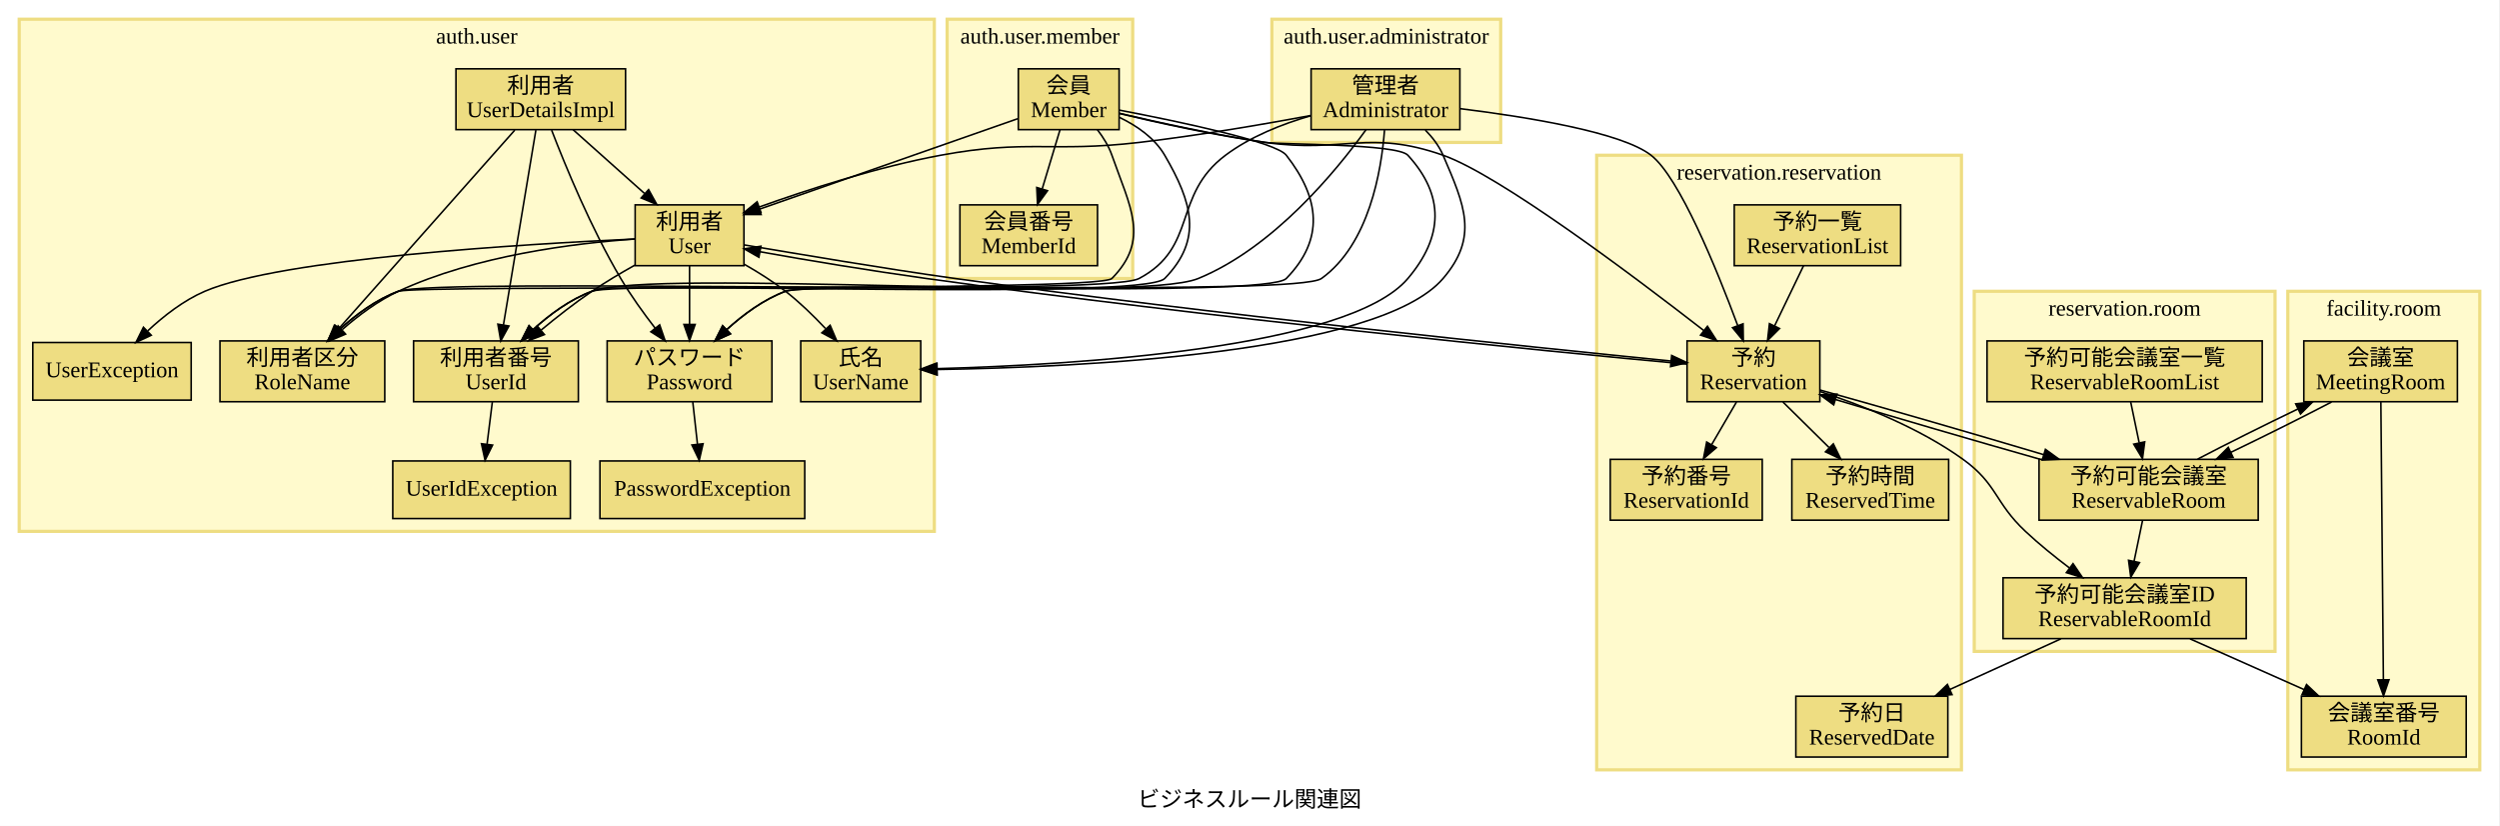
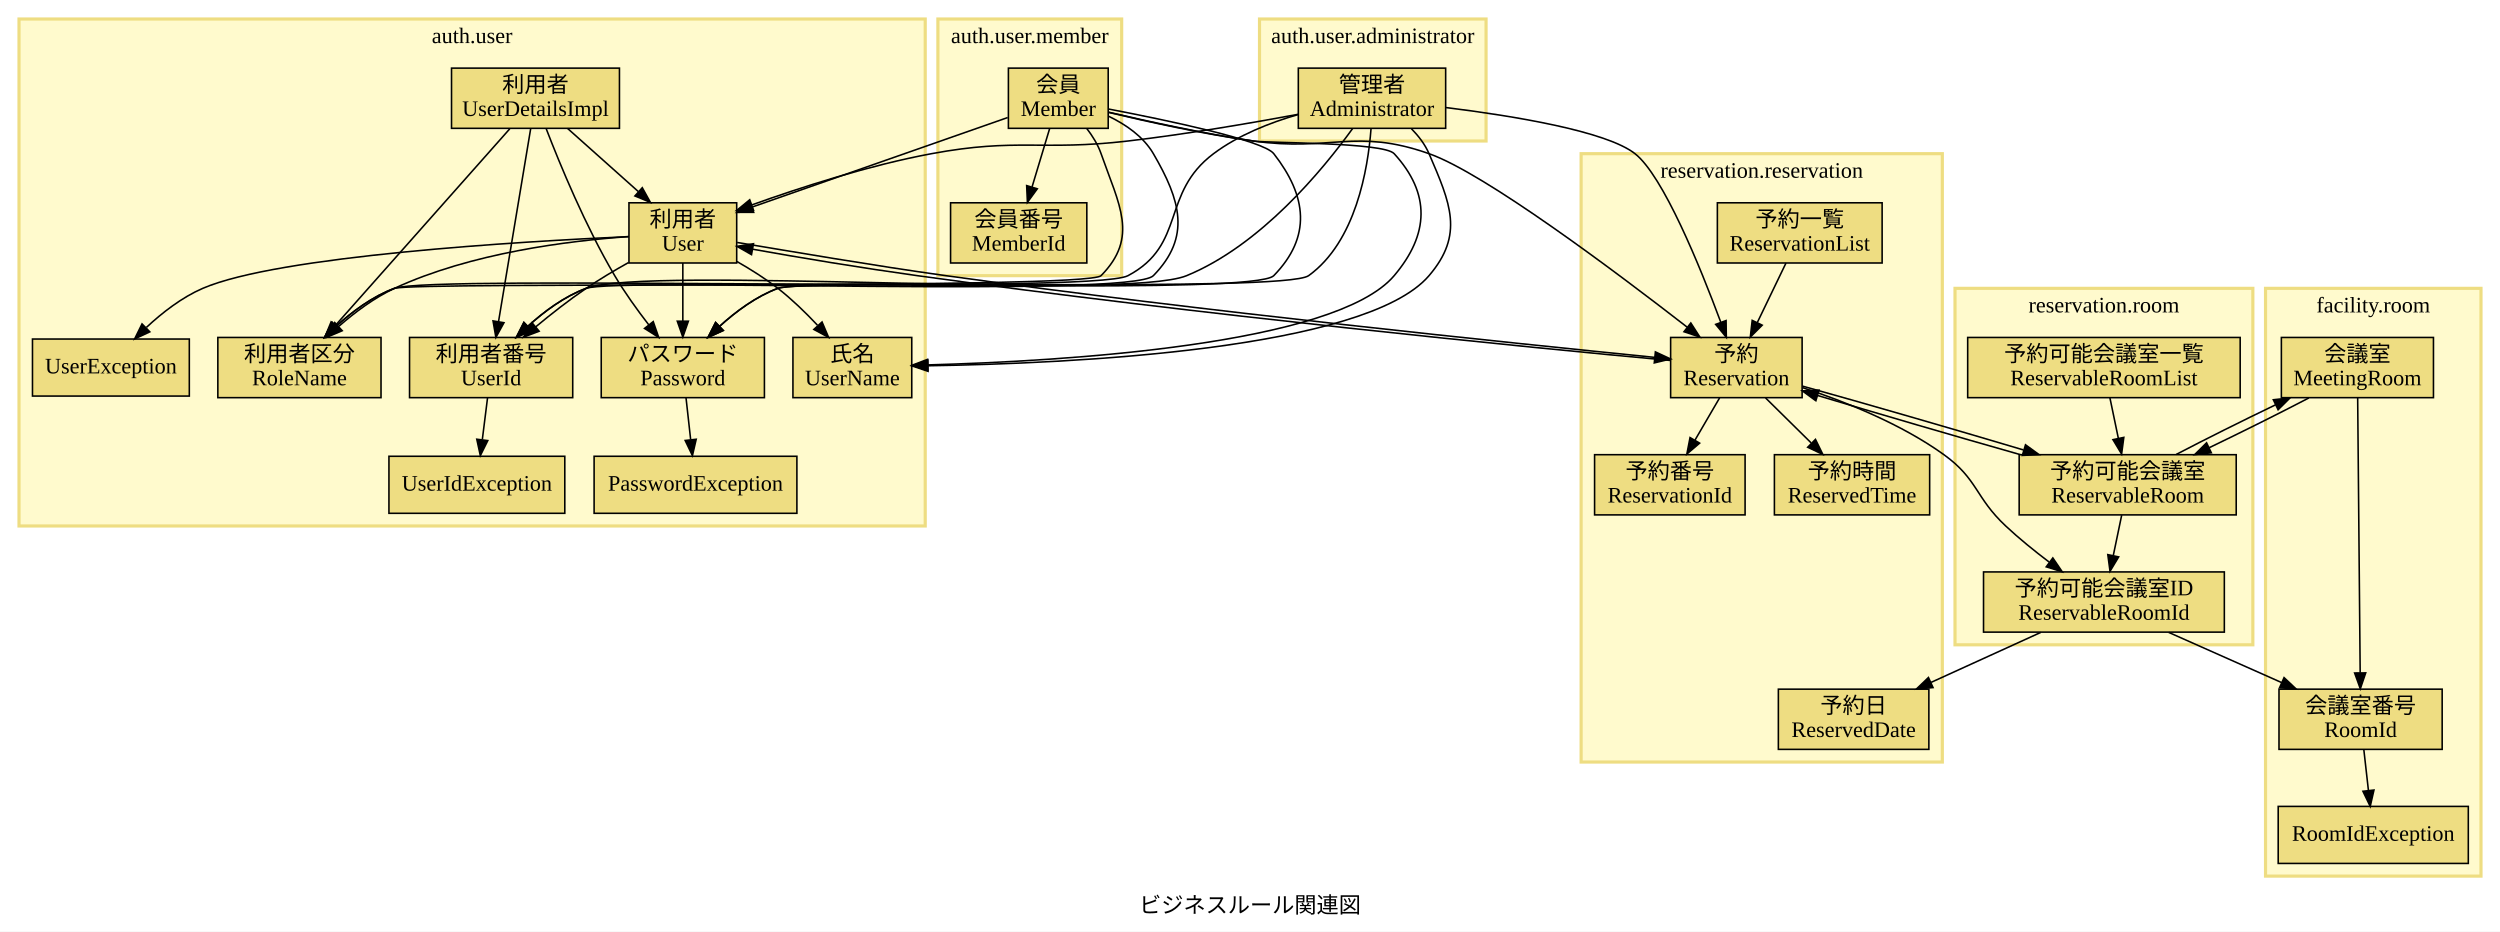
- <svg xmlns="http://www.w3.org/2000/svg" width="1562pt" height="516pt" viewBox="0.00 0.00 1562.00 516.00">
-   <g id="graph0" class="graph" transform="scale(1 1) rotate(0) translate(4 512)">
-     <polygon fill="white" stroke="transparent" points="-4,4 -4,-512 1558,-512 1558,4 -4,4" />
-     <text text-anchor="middle" x="777" y="-7.8" font-family="Times New Roman,serif" font-size="14.00">ビジネスルール関連図
+ <svg xmlns="http://www.w3.org/2000/svg" width="1578pt" height="588pt" viewBox="0.00 0.00 1578.00 588.00">
+   <g id="graph0" class="graph" transform="scale(1 1) rotate(0) translate(4 584)">
+     <polygon fill="white" stroke="transparent" points="-4,4 -4,-584 1574,-584 1574,4 -4,4" />
+     <text text-anchor="middle" x="785" y="-7.8" font-family="Times New Roman,serif" font-size="14.00">ビジネスルール関連図
        </text>
+     <g id="clust3" class="cluster">
+       <polygon fill="lemonchiffon" stroke="#eedd82" stroke-width="2" points="588,-410 588,-572 704,-572 704,-410 588,-410" />
+       <text text-anchor="middle" x="646" y="-556.8" font-family="Times New Roman,serif" font-size="14.00">
+                 auth.user.member
+             </text>
+     </g>
+     <g id="clust2" class="cluster">
+       <polygon fill="lemonchiffon" stroke="#eedd82" stroke-width="2" points="791,-495 791,-572 934,-572 934,-495 791,-495" />
+       <text text-anchor="middle" x="862.5" y="-556.8" font-family="Times New Roman,serif" font-size="14.00">
+                 auth.user.administrator
+             </text>
+     </g>
    <g id="clust1" class="cluster">
-       <polygon fill="lemonchiffon" stroke="#eedd82" stroke-width="2" points="8,-180 8,-500 580,-500 580,-180 8,-180" />
-       <text text-anchor="middle" x="294" y="-484.8" font-family="Times New Roman,serif" font-size="14.00">
+       <polygon fill="lemonchiffon" stroke="#eedd82" stroke-width="2" points="8,-252 8,-572 580,-572 580,-252 8,-252" />
+       <text text-anchor="middle" x="294" y="-556.8" font-family="Times New Roman,serif" font-size="14.00">
                auth.user
            </text>
    </g>
-     <g id="clust2" class="cluster">
-       <polygon fill="lemonchiffon" stroke="#eedd82" stroke-width="2" points="791,-423 791,-500 934,-500 934,-423 791,-423" />
-       <text text-anchor="middle" x="862.5" y="-484.8" font-family="Times New Roman,serif" font-size="14.00">
-                 auth.user.administrator
-             </text>
-     </g>
-     <g id="clust3" class="cluster">
-       <polygon fill="lemonchiffon" stroke="#eedd82" stroke-width="2" points="588,-338 588,-500 704,-500 704,-338 588,-338" />
-       <text text-anchor="middle" x="646" y="-484.8" font-family="Times New Roman,serif" font-size="14.00">
-                 auth.user.member
-             </text>
-     </g>
    <g id="clust5" class="cluster">
-       <polygon fill="lemonchiffon" stroke="#eedd82" stroke-width="2" points="994,-31 994,-415 1222,-415 1222,-31 994,-31" />
-       <text text-anchor="middle" x="1108" y="-399.8" font-family="Times New Roman,serif" font-size="14.00">
+       <polygon fill="lemonchiffon" stroke="#eedd82" stroke-width="2" points="994,-103 994,-487 1222,-487 1222,-103 994,-103" />
+       <text text-anchor="middle" x="1108" y="-471.8" font-family="Times New Roman,serif" font-size="14.00">
                reservation.reservation
            </text>
    </g>
    <g id="clust4" class="cluster">
-       <polygon fill="lemonchiffon" stroke="#eedd82" stroke-width="2" points="1426,-31 1426,-330 1546,-330 1546,-31 1426,-31" />
-       <text text-anchor="middle" x="1486" y="-314.8" font-family="Times New Roman,serif" font-size="14.00">
+       <polygon fill="lemonchiffon" stroke="#eedd82" stroke-width="2" points="1426,-31 1426,-402 1562,-402 1562,-31 1426,-31" />
+       <text text-anchor="middle" x="1494" y="-386.8" font-family="Times New Roman,serif" font-size="14.00">
                facility.room
            </text>
    </g>
    <g id="clust6" class="cluster">
-       <polygon fill="lemonchiffon" stroke="#eedd82" stroke-width="2" points="1230,-105 1230,-330 1418,-330 1418,-105 1230,-105" />
-       <text text-anchor="middle" x="1324" y="-314.8" font-family="Times New Roman,serif" font-size="14.00">
+       <polygon fill="lemonchiffon" stroke="#eedd82" stroke-width="2" points="1230,-177 1230,-402 1418,-402 1418,-177 1230,-177" />
+       <text text-anchor="middle" x="1324" y="-386.8" font-family="Times New Roman,serif" font-size="14.00">
                reservation.room
            </text>
    </g>
    <g id="node1" class="node">
-       <polygon fill="#eedd82" stroke="black" points="478.5,-299 375.5,-299 375.5,-261 478.5,-261 478.5,-299" />
-       <text text-anchor="middle" x="427" y="-283.8" font-family="Times New Roman,serif" font-size="14.00">パスワード
-             </text>
-       <text text-anchor="middle" x="427" y="-268.8" font-family="Times New Roman,serif" font-size="14.00">
+       <polygon fill="#eedd82" stroke="black" points="478.5,-371 375.5,-371 375.5,-333 478.5,-333 478.5,-371" />
+       <text text-anchor="middle" x="427" y="-355.8" font-family="Times New Roman,serif" font-size="14.00">パスワード
+             </text>
+       <text text-anchor="middle" x="427" y="-340.8" font-family="Times New Roman,serif" font-size="14.00">
                Password
            </text>
    </g>
    <g id="node2" class="node">
-       <polygon fill="#eedd82" stroke="black" points="499,-224 371,-224 371,-188 499,-188 499,-224" />
-       <text text-anchor="middle" x="435" y="-202.3" font-family="Times New Roman,serif" font-size="14.00">
+       <polygon fill="#eedd82" stroke="black" points="499,-296 371,-296 371,-260 499,-260 499,-296" />
+       <text text-anchor="middle" x="435" y="-274.3" font-family="Times New Roman,serif" font-size="14.00">
                PasswordException
            </text>
    </g>
    <g id="edge14" class="edge">
-       <path fill="none" stroke="black" d="M429.02,-260.83C429.9,-252.89 430.95,-243.41 431.93,-234.63" />
-       <polygon fill="black" stroke="black" points="435.44,-234.74 433.06,-224.42 428.48,-233.97 435.44,-234.74" />
+       <path fill="none" stroke="black" d="M429.02,-332.83C429.9,-324.89 430.95,-315.41 431.93,-306.63" />
+       <polygon fill="black" stroke="black" points="435.44,-306.74 433.06,-296.42 428.48,-305.97 435.44,-306.74" />
    </g>
    <g id="node3" class="node">
-       <polygon fill="#eedd82" stroke="black" points="236.5,-299 133.5,-299 133.5,-261 236.5,-261 236.5,-299" />
-       <text text-anchor="middle" x="185" y="-283.8" font-family="Times New Roman,serif" font-size="14.00">利用者区分
-             </text>
-       <text text-anchor="middle" x="185" y="-268.8" font-family="Times New Roman,serif" font-size="14.00">
+       <polygon fill="#eedd82" stroke="black" points="236.5,-371 133.5,-371 133.5,-333 236.5,-333 236.5,-371" />
+       <text text-anchor="middle" x="185" y="-355.8" font-family="Times New Roman,serif" font-size="14.00">利用者区分
+             </text>
+       <text text-anchor="middle" x="185" y="-340.8" font-family="Times New Roman,serif" font-size="14.00">
                RoleName
            </text>
    </g>
    <g id="node4" class="node">
-       <polygon fill="#eedd82" stroke="black" points="461,-384 393,-384 393,-346 461,-346 461,-384" />
-       <text text-anchor="middle" x="427" y="-368.8" font-family="Times New Roman,serif" font-size="14.00">利用者
-             </text>
-       <text text-anchor="middle" x="427" y="-353.8" font-family="Times New Roman,serif" font-size="14.00">User
+       <polygon fill="#eedd82" stroke="black" points="461,-456 393,-456 393,-418 461,-418 461,-456" />
+       <text text-anchor="middle" x="427" y="-440.8" font-family="Times New Roman,serif" font-size="14.00">利用者
+             </text>
+       <text text-anchor="middle" x="427" y="-425.8" font-family="Times New Roman,serif" font-size="14.00">User
            </text>
    </g>
    <g id="edge15" class="edge">
-       <path fill="none" stroke="black" d="M427,-345.99C427,-335.3 427,-321.5 427,-309.37" />
-       <polygon fill="black" stroke="black" points="430.5,-309.26 427,-299.26 423.5,-309.26 430.5,-309.26" />
+       <path fill="none" stroke="black" d="M427,-417.99C427,-407.3 427,-393.5 427,-381.37" />
+       <polygon fill="black" stroke="black" points="430.5,-381.26 427,-371.26 423.5,-381.26 430.5,-381.26" />
    </g>
    <g id="edge16" class="edge">
-       <path fill="none" stroke="black" d="M392.94,-362.66C355.18,-360.05 293.25,-352.41 245,-330 232.3,-324.1 220,-314.89 209.88,-306.04" />
-       <polygon fill="black" stroke="black" points="212.01,-303.25 202.26,-299.09 207.29,-308.42 212.01,-303.25" />
+       <path fill="none" stroke="black" d="M392.94,-434.66C355.18,-432.05 293.25,-424.41 245,-402 232.3,-396.1 220,-386.89 209.88,-378.04" />
+       <polygon fill="black" stroke="black" points="212.01,-375.25 202.26,-371.09 207.29,-380.42 212.01,-375.25" />
    </g>
    <g id="node6" class="node">
-       <polygon fill="#eedd82" stroke="black" points="115.5,-298 16.5,-298 16.5,-262 115.5,-262 115.5,-298" />
-       <text text-anchor="middle" x="66" y="-276.3" font-family="Times New Roman,serif" font-size="14.00">
+       <polygon fill="#eedd82" stroke="black" points="115.5,-370 16.5,-370 16.5,-334 115.5,-334 115.5,-370" />
+       <text text-anchor="middle" x="66" y="-348.3" font-family="Times New Roman,serif" font-size="14.00">
                UserException
            </text>
    </g>
    <g id="edge17" class="edge">
-       <path fill="none" stroke="black" d="M392.98,-362.67C324.34,-359.57 171.71,-350.54 124,-330 110.82,-324.32 98.35,-314.61 88.39,-305.32" />
-       <polygon fill="black" stroke="black" points="90.55,-302.55 80.96,-298.05 85.65,-307.55 90.55,-302.55" />
+       <path fill="none" stroke="black" d="M392.98,-434.67C324.34,-431.57 171.71,-422.54 124,-402 110.82,-396.32 98.35,-386.61 88.39,-377.32" />
+       <polygon fill="black" stroke="black" points="90.55,-374.55 80.96,-370.05 85.65,-379.55 90.55,-374.55" />
    </g>
    <g id="node7" class="node">
-       <polygon fill="#eedd82" stroke="black" points="357.5,-299 254.5,-299 254.5,-261 357.5,-261 357.5,-299" />
-       <text text-anchor="middle" x="306" y="-283.8" font-family="Times New Roman,serif" font-size="14.00">利用者番号
-             </text>
-       <text text-anchor="middle" x="306" y="-268.8" font-family="Times New Roman,serif" font-size="14.00">UserId
+       <polygon fill="#eedd82" stroke="black" points="357.5,-371 254.5,-371 254.5,-333 357.5,-333 357.5,-371" />
+       <text text-anchor="middle" x="306" y="-355.8" font-family="Times New Roman,serif" font-size="14.00">利用者番号
+             </text>
+       <text text-anchor="middle" x="306" y="-340.8" font-family="Times New Roman,serif" font-size="14.00">UserId
            </text>
    </g>
    <g id="edge18" class="edge">
-       <path fill="none" stroke="black" d="M392.8,-346.33C383.89,-341.35 374.42,-335.72 366,-330 355.22,-322.68 344.01,-313.88 334.23,-305.77" />
-       <polygon fill="black" stroke="black" points="336.3,-302.94 326.4,-299.17 331.79,-308.3 336.3,-302.94" />
+       <path fill="none" stroke="black" d="M392.8,-418.33C383.89,-413.35 374.42,-407.72 366,-402 355.22,-394.68 344.01,-385.88 334.23,-377.77" />
+       <polygon fill="black" stroke="black" points="336.3,-374.94 326.4,-371.17 331.79,-380.3 336.3,-374.94" />
    </g>
    <g id="node9" class="node">
-       <polygon fill="#eedd82" stroke="black" points="571.5,-299 496.5,-299 496.5,-261 571.5,-261 571.5,-299" />
-       <text text-anchor="middle" x="534" y="-283.8" font-family="Times New Roman,serif" font-size="14.00">氏名
-             </text>
-       <text text-anchor="middle" x="534" y="-268.8" font-family="Times New Roman,serif" font-size="14.00">
+       <polygon fill="#eedd82" stroke="black" points="571.5,-371 496.5,-371 496.5,-333 571.5,-333 571.5,-371" />
+       <text text-anchor="middle" x="534" y="-355.8" font-family="Times New Roman,serif" font-size="14.00">氏名
+             </text>
+       <text text-anchor="middle" x="534" y="-340.8" font-family="Times New Roman,serif" font-size="14.00">
                UserName
            </text>
    </g>
    <g id="edge19" class="edge">
-       <path fill="none" stroke="black" d="M461.11,-346.94C469.87,-341.96 479.06,-336.17 487,-330 495.79,-323.16 504.5,-314.7 511.98,-306.73" />
-       <polygon fill="black" stroke="black" points="514.87,-308.77 519.02,-299.02 509.7,-304.05 514.87,-308.77" />
+       <path fill="none" stroke="black" d="M461.11,-418.94C469.87,-413.96 479.06,-408.17 487,-402 495.79,-395.16 504.5,-386.7 511.98,-378.73" />
+       <polygon fill="black" stroke="black" points="514.87,-380.77 519.02,-371.02 509.7,-376.05 514.87,-380.77" />
+     </g>
+     <g id="node16" class="node">
+       <polygon fill="#eedd82" stroke="black" points="1133.5,-371 1050.5,-371 1050.5,-333 1133.5,-333 1133.5,-371" />
+       <text text-anchor="middle" x="1092" y="-355.8" font-family="Times New Roman,serif" font-size="14.00">予約
+             </text>
+       <text text-anchor="middle" x="1092" y="-340.8" font-family="Times New Roman,serif" font-size="14.00">
+                 Reservation
+             </text>
+     </g>
+     <g id="edge20" class="edge">
+       <path fill="none" stroke="black" d="M461.27,-430.96C495.05,-425.37 547.57,-416.31 593,-410 756.15,-387.35 949.75,-367.58 1040.46,-358.42" />
+       <polygon fill="black" stroke="black" points="1040.88,-361.9 1050.48,-357.41 1040.18,-354.93 1040.88,-361.9" />
+     </g>
+     <g id="node5" class="node">
+       <polygon fill="#eedd82" stroke="black" points="387,-541 281,-541 281,-503 387,-503 387,-541" />
+       <text text-anchor="middle" x="334" y="-525.8" font-family="Times New Roman,serif" font-size="14.00">利用者
+             </text>
+       <text text-anchor="middle" x="334" y="-510.8" font-family="Times New Roman,serif" font-size="14.00">
+                 UserDetailsImpl
+             </text>
+     </g>
+     <g id="edge21" class="edge">
+       <path fill="none" stroke="black" d="M340.78,-502.7C349.46,-480.18 365.58,-441.1 384,-410 390.3,-399.36 398.22,-388.35 405.55,-378.89" />
+       <polygon fill="black" stroke="black" points="408.32,-381.02 411.77,-371.01 402.82,-376.69 408.32,-381.02" />
+     </g>
+     <g id="edge22" class="edge">
+       <path fill="none" stroke="black" d="M317.77,-502.7C291.17,-472.7 238.21,-412.99 207.83,-378.74" />
+       <polygon fill="black" stroke="black" points="210.24,-376.18 200.98,-371.02 205,-380.83 210.24,-376.18" />
+     </g>
+     <g id="edge23" class="edge">
+       <path fill="none" stroke="black" d="M354.18,-502.99C367.25,-491.32 384.46,-475.97 398.87,-463.11" />
+       <polygon fill="black" stroke="black" points="401.41,-465.53 406.54,-456.26 396.75,-460.31 401.41,-465.53" />
+     </g>
+     <g id="edge24" class="edge">
+       <path fill="none" stroke="black" d="M330.95,-502.7C326.06,-473.34 316.42,-415.5 310.66,-380.94" />
+       <polygon fill="black" stroke="black" points="314.1,-380.31 309,-371.02 307.2,-381.46 314.1,-380.31" />
+     </g>
+     <g id="node8" class="node">
+       <polygon fill="#eedd82" stroke="black" points="352.5,-296 241.5,-296 241.5,-260 352.5,-260 352.5,-296" />
+       <text text-anchor="middle" x="297" y="-274.3" font-family="Times New Roman,serif" font-size="14.00">
+                 UserIdException
+             </text>
+     </g>
+     <g id="edge25" class="edge">
+       <path fill="none" stroke="black" d="M303.73,-332.83C302.74,-324.89 301.55,-315.41 300.45,-306.63" />
+       <polygon fill="black" stroke="black" points="303.89,-305.91 299.18,-296.42 296.94,-306.77 303.89,-305.91" />
+     </g>
+     <g id="node10" class="node">
+       <polygon fill="#eedd82" stroke="black" points="908.5,-541 815.5,-541 815.5,-503 908.5,-503 908.5,-541" />
+       <text text-anchor="middle" x="862" y="-525.8" font-family="Times New Roman,serif" font-size="14.00">管理者
+             </text>
+       <text text-anchor="middle" x="862" y="-510.8" font-family="Times New Roman,serif" font-size="14.00">
+                 Administrator
+             </text>
+     </g>
+     <g id="edge1" class="edge">
+       <path fill="none" stroke="black" d="M861.39,-502.73C859.45,-477.16 851.75,-431.44 822,-410 806.9,-399.12 504.46,-408.46 487,-402 473.33,-396.94 460.48,-387.39 450.21,-378.05" />
+       <polygon fill="black" stroke="black" points="452.52,-375.42 442.88,-371.02 447.68,-380.47 452.52,-375.42" />
+     </g>
+     <g id="edge2" class="edge">
+       <path fill="none" stroke="black" d="M815.25,-511.67C797.37,-506.5 777.55,-498.66 762,-487 728.56,-461.92 744.92,-429.61 708,-410 685.28,-397.93 269.16,-410.85 245,-402 231.31,-396.99 218.46,-387.44 208.19,-378.09" />
+       <polygon fill="black" stroke="black" points="210.51,-375.46 200.87,-371.06 205.66,-380.51 210.51,-375.46" />
+     </g>
+     <g id="edge3" class="edge">
+       <path fill="none" stroke="black" d="M815.34,-511.84C784.89,-506.18 744.22,-499.22 708,-495 653.14,-488.62 638.3,-497.08 584,-487 544.86,-479.74 501.79,-465.85 470.68,-454.71" />
+       <polygon fill="black" stroke="black" points="471.61,-451.33 461.01,-451.2 469.22,-457.91 471.61,-451.33" />
+     </g>
+     <g id="edge4" class="edge">
+       <path fill="none" stroke="black" d="M849.83,-502.96C830.95,-476.78 791.87,-429.27 745,-410 706.04,-393.98 405.52,-416.56 366,-402 352.32,-396.96 339.47,-387.41 329.2,-378.06" />
+       <polygon fill="black" stroke="black" points="331.52,-375.44 321.88,-371.04 326.67,-380.49 331.52,-375.44" />
+     </g>
+     <g id="edge5" class="edge">
+       <path fill="none" stroke="black" d="M886.9,-502.74C891.41,-498.15 895.48,-492.84 898,-487 911.55,-455.57 920.25,-436 898,-410 857.85,-363.07 671.16,-354.51 581.85,-353.13" />
+       <polygon fill="black" stroke="black" points="581.76,-349.63 571.71,-353 581.67,-356.63 581.76,-349.63" />
+     </g>
+     <g id="edge6" class="edge">
+       <path fill="none" stroke="black" d="M908.71,-516.11C951.12,-510.85 1009.75,-501.27 1028,-487 1045.75,-473.12 1069.09,-415.75 1082.11,-380.73" />
+       <polygon fill="black" stroke="black" points="1085.5,-381.67 1085.66,-371.08 1078.93,-379.26 1085.5,-381.67" />
+     </g>
+     <g id="node11" class="node">
+       <polygon fill="#eedd82" stroke="black" points="695.5,-541 632.5,-541 632.5,-503 695.5,-503 695.5,-541" />
+       <text text-anchor="middle" x="664" y="-525.8" font-family="Times New Roman,serif" font-size="14.00">会員
+             </text>
+       <text text-anchor="middle" x="664" y="-510.8" font-family="Times New Roman,serif" font-size="14.00">Member
+             </text>
+     </g>
+     <g id="edge7" class="edge">
+       <path fill="none" stroke="black" d="M695.58,-515.21C733.69,-507.91 793.52,-495.3 800,-487 821.06,-460.03 823.89,-434.51 800,-410 787.86,-397.54 503.31,-408.05 487,-402 473.33,-396.93 460.49,-387.37 450.21,-378.03" />
+       <polygon fill="black" stroke="black" points="452.53,-375.41 442.89,-371.01 447.69,-380.46 452.53,-375.41" />
+     </g>
+     <g id="edge8" class="edge">
+       <path fill="none" stroke="black" d="M681.92,-502.96C685.63,-498.15 689.01,-492.69 691,-487 702.27,-454.69 714.98,-434.41 691,-410 682.32,-401.16 256.63,-406.26 245,-402 231.32,-396.98 218.46,-387.43 208.19,-378.09" />
+       <polygon fill="black" stroke="black" points="210.51,-375.46 200.87,-371.06 205.66,-380.51 210.51,-375.46" />
+     </g>
+     <g id="edge9" class="edge">
+       <path fill="none" stroke="black" d="M632.04,-509.81C590.4,-495.22 517.41,-469.66 470.69,-453.3" />
+       <polygon fill="black" stroke="black" points="471.73,-449.96 461.14,-449.95 469.42,-456.56 471.73,-449.96" />
+     </g>
+     <g id="edge10" class="edge">
+       <path fill="none" stroke="black" d="M695.71,-510.65C706.65,-505.39 717.73,-497.76 724,-487 741.23,-457.43 747.93,-434.47 724,-410 710.09,-395.78 384.66,-408.89 366,-402 352.33,-396.95 339.48,-387.4 329.2,-378.06" />
+       <polygon fill="black" stroke="black" points="331.52,-375.43 321.88,-371.03 326.67,-380.48 331.52,-375.43" />
+     </g>
+     <g id="edge11" class="edge">
+       <path fill="none" stroke="black" d="M695.67,-513.22C720.4,-507.41 755.7,-499.7 787,-495 796.82,-493.53 869.3,-494.33 876,-487 899.09,-461.74 898.12,-436.11 876,-410 838.84,-366.13 666.7,-355.99 581.72,-353.67" />
+       <polygon fill="black" stroke="black" points="581.64,-350.17 571.56,-353.42 581.47,-357.17 581.64,-350.17" />
+     </g>
+     <g id="node12" class="node">
+       <polygon fill="#eedd82" stroke="black" points="682,-456 596,-456 596,-418 682,-418 682,-456" />
+       <text text-anchor="middle" x="639" y="-440.8" font-family="Times New Roman,serif" font-size="14.00">会員番号
+             </text>
+       <text text-anchor="middle" x="639" y="-425.8" font-family="Times New Roman,serif" font-size="14.00">
+                 MemberId
+             </text>
+     </g>
+     <g id="edge12" class="edge">
+       <path fill="none" stroke="black" d="M658.58,-502.99C655.32,-492.19 651.11,-478.22 647.43,-466" />
+       <polygon fill="black" stroke="black" points="650.74,-464.83 644.5,-456.26 644.03,-466.85 650.74,-464.83" />
+     </g>
+     <g id="edge13" class="edge">
+       <path fill="none" stroke="black" d="M695.65,-513.07C720.36,-507.17 755.66,-499.42 787,-495 835.98,-488.09 851.34,-503.41 898,-487 932.99,-474.69 1015.66,-412.66 1060.97,-377.47" />
+       <polygon fill="black" stroke="black" points="1063.24,-380.14 1068.97,-371.23 1058.93,-374.62 1063.24,-380.14" />
+     </g>
+     <g id="node13" class="node">
+       <polygon fill="#eedd82" stroke="black" points="1532,-371 1436,-371 1436,-333 1532,-333 1532,-371" />
+       <text text-anchor="middle" x="1484" y="-355.8" font-family="Times New Roman,serif" font-size="14.00">会議室
+             </text>
+       <text text-anchor="middle" x="1484" y="-340.8" font-family="Times New Roman,serif" font-size="14.00">
+                 MeetingRoom
+             </text>
+     </g>
+     <g id="node14" class="node">
+       <polygon fill="#eedd82" stroke="black" points="1537.5,-149 1434.5,-149 1434.5,-111 1537.5,-111 1537.5,-149" />
+       <text text-anchor="middle" x="1486" y="-133.8" font-family="Times New Roman,serif" font-size="14.00">会議室番号
+             </text>
+       <text text-anchor="middle" x="1486" y="-118.8" font-family="Times New Roman,serif" font-size="14.00">
+                 RoomId
+             </text>
+     </g>
+     <g id="edge26" class="edge">
+       <path fill="none" stroke="black" d="M1484.16,-333C1484.51,-294.8 1485.32,-205.41 1485.74,-159.43" />
+       <polygon fill="black" stroke="black" points="1489.24,-159.28 1485.83,-149.25 1482.24,-159.22 1489.24,-159.28" />
+     </g>
+     <g id="node21" class="node">
+       <polygon fill="#eedd82" stroke="black" points="1407.5,-297 1270.5,-297 1270.5,-259 1407.5,-259 1407.5,-297" />
+       <text text-anchor="middle" x="1339" y="-281.8" font-family="Times New Roman,serif" font-size="14.00">
+                 予約可能会議室
+             </text>
+       <text text-anchor="middle" x="1339" y="-266.8" font-family="Times New Roman,serif" font-size="14.00">
+                 ReservableRoom
+             </text>
+     </g>
+     <g id="edge27" class="edge">
+       <path fill="none" stroke="black" d="M1453.36,-332.83C1435.07,-323.29 1411.46,-311.51 1390.42,-301.4" />
+       <polygon fill="black" stroke="black" points="1391.8,-298.18 1381.27,-297.04 1388.79,-304.5 1391.8,-298.18" />
    </g>
    <g id="node15" class="node">
-       <polygon fill="#eedd82" stroke="black" points="1133.5,-299 1050.5,-299 1050.5,-261 1133.5,-261 1133.5,-299" />
-       <text text-anchor="middle" x="1092" y="-283.8" font-family="Times New Roman,serif" font-size="14.00">予約
-             </text>
-       <text text-anchor="middle" x="1092" y="-268.8" font-family="Times New Roman,serif" font-size="14.00">
-                 Reservation
-             </text>
-     </g>
-     <g id="edge20" class="edge">
-       <path fill="none" stroke="black" d="M461.27,-358.96C495.05,-353.37 547.57,-344.31 593,-338 756.15,-315.35 949.75,-295.58 1040.46,-286.42" />
-       <polygon fill="black" stroke="black" points="1040.88,-289.9 1050.48,-285.41 1040.18,-282.93 1040.88,-289.9" />
-     </g>
-     <g id="node5" class="node">
-       <polygon fill="#eedd82" stroke="black" points="387,-469 281,-469 281,-431 387,-431 387,-469" />
-       <text text-anchor="middle" x="334" y="-453.8" font-family="Times New Roman,serif" font-size="14.00">利用者
-             </text>
-       <text text-anchor="middle" x="334" y="-438.8" font-family="Times New Roman,serif" font-size="14.00">
-                 UserDetailsImpl
-             </text>
-     </g>
-     <g id="edge21" class="edge">
-       <path fill="none" stroke="black" d="M340.78,-430.7C349.46,-408.18 365.58,-369.1 384,-338 390.3,-327.36 398.22,-316.35 405.55,-306.89" />
-       <polygon fill="black" stroke="black" points="408.32,-309.02 411.77,-299.01 402.82,-304.69 408.32,-309.02" />
-     </g>
-     <g id="edge22" class="edge">
-       <path fill="none" stroke="black" d="M317.77,-430.7C291.17,-400.7 238.21,-340.99 207.83,-306.74" />
-       <polygon fill="black" stroke="black" points="210.24,-304.18 200.98,-299.02 205,-308.83 210.24,-304.18" />
-     </g>
-     <g id="edge23" class="edge">
-       <path fill="none" stroke="black" d="M354.18,-430.99C367.25,-419.32 384.46,-403.97 398.87,-391.11" />
-       <polygon fill="black" stroke="black" points="401.41,-393.53 406.54,-384.26 396.75,-388.31 401.41,-393.53" />
-     </g>
-     <g id="edge24" class="edge">
-       <path fill="none" stroke="black" d="M330.95,-430.7C326.06,-401.34 316.42,-343.5 310.66,-308.94" />
-       <polygon fill="black" stroke="black" points="314.1,-308.31 309,-299.02 307.2,-309.46 314.1,-308.31" />
-     </g>
-     <g id="node8" class="node">
-       <polygon fill="#eedd82" stroke="black" points="352.5,-224 241.5,-224 241.5,-188 352.5,-188 352.5,-224" />
-       <text text-anchor="middle" x="297" y="-202.3" font-family="Times New Roman,serif" font-size="14.00">
-                 UserIdException
-             </text>
-     </g>
-     <g id="edge25" class="edge">
-       <path fill="none" stroke="black" d="M303.73,-260.83C302.74,-252.89 301.55,-243.41 300.45,-234.63" />
-       <polygon fill="black" stroke="black" points="303.89,-233.91 299.18,-224.42 296.94,-234.77 303.89,-233.91" />
-     </g>
-     <g id="node10" class="node">
-       <polygon fill="#eedd82" stroke="black" points="908.5,-469 815.5,-469 815.5,-431 908.5,-431 908.5,-469" />
-       <text text-anchor="middle" x="862" y="-453.8" font-family="Times New Roman,serif" font-size="14.00">管理者
-             </text>
-       <text text-anchor="middle" x="862" y="-438.8" font-family="Times New Roman,serif" font-size="14.00">
-                 Administrator
-             </text>
-     </g>
-     <g id="edge1" class="edge">
-       <path fill="none" stroke="black" d="M861.39,-430.73C859.45,-405.16 851.75,-359.44 822,-338 806.9,-327.12 504.46,-336.46 487,-330 473.33,-324.94 460.48,-315.39 450.21,-306.05" />
-       <polygon fill="black" stroke="black" points="452.52,-303.42 442.88,-299.02 447.68,-308.47 452.52,-303.42" />
-     </g>
-     <g id="edge2" class="edge">
-       <path fill="none" stroke="black" d="M815.25,-439.67C797.37,-434.5 777.55,-426.66 762,-415 728.56,-389.92 744.92,-357.61 708,-338 685.28,-325.93 269.16,-338.85 245,-330 231.31,-324.99 218.46,-315.44 208.19,-306.09" />
-       <polygon fill="black" stroke="black" points="210.51,-303.46 200.87,-299.06 205.66,-308.51 210.51,-303.46" />
-     </g>
-     <g id="edge3" class="edge">
-       <path fill="none" stroke="black" d="M815.34,-439.84C784.89,-434.18 744.22,-427.22 708,-423 653.14,-416.62 638.3,-425.08 584,-415 544.86,-407.74 501.79,-393.85 470.68,-382.71" />
-       <polygon fill="black" stroke="black" points="471.61,-379.33 461.01,-379.2 469.22,-385.91 471.61,-379.33" />
-     </g>
-     <g id="edge4" class="edge">
-       <path fill="none" stroke="black" d="M849.83,-430.96C830.95,-404.78 791.87,-357.27 745,-338 706.04,-321.98 405.52,-344.56 366,-330 352.32,-324.96 339.47,-315.41 329.2,-306.06" />
-       <polygon fill="black" stroke="black" points="331.52,-303.44 321.88,-299.04 326.67,-308.49 331.52,-303.44" />
-     </g>
-     <g id="edge5" class="edge">
-       <path fill="none" stroke="black" d="M886.9,-430.74C891.41,-426.15 895.48,-420.84 898,-415 911.55,-383.57 920.25,-364 898,-338 857.85,-291.07 671.16,-282.51 581.85,-281.13" />
-       <polygon fill="black" stroke="black" points="581.76,-277.63 571.71,-281 581.67,-284.63 581.76,-277.63" />
-     </g>
-     <g id="edge6" class="edge">
-       <path fill="none" stroke="black" d="M908.71,-444.11C951.12,-438.85 1009.75,-429.27 1028,-415 1045.75,-401.12 1069.09,-343.75 1082.11,-308.73" />
-       <polygon fill="black" stroke="black" points="1085.5,-309.67 1085.66,-299.08 1078.93,-307.26 1085.5,-309.67" />
-     </g>
-     <g id="node11" class="node">
-       <polygon fill="#eedd82" stroke="black" points="695.5,-469 632.5,-469 632.5,-431 695.5,-431 695.5,-469" />
-       <text text-anchor="middle" x="664" y="-453.8" font-family="Times New Roman,serif" font-size="14.00">会員
-             </text>
-       <text text-anchor="middle" x="664" y="-438.8" font-family="Times New Roman,serif" font-size="14.00">Member
-             </text>
-     </g>
-     <g id="edge7" class="edge">
-       <path fill="none" stroke="black" d="M695.58,-443.21C733.69,-435.91 793.52,-423.3 800,-415 821.06,-388.03 823.89,-362.51 800,-338 787.86,-325.54 503.31,-336.05 487,-330 473.33,-324.93 460.49,-315.37 450.21,-306.03" />
-       <polygon fill="black" stroke="black" points="452.53,-303.41 442.89,-299.01 447.69,-308.46 452.53,-303.41" />
-     </g>
-     <g id="edge8" class="edge">
-       <path fill="none" stroke="black" d="M681.92,-430.96C685.63,-426.15 689.01,-420.69 691,-415 702.27,-382.69 714.98,-362.41 691,-338 682.32,-329.16 256.63,-334.26 245,-330 231.32,-324.98 218.46,-315.43 208.19,-306.09" />
-       <polygon fill="black" stroke="black" points="210.51,-303.46 200.87,-299.06 205.66,-308.51 210.51,-303.46" />
-     </g>
-     <g id="edge9" class="edge">
-       <path fill="none" stroke="black" d="M632.04,-437.81C590.4,-423.22 517.41,-397.66 470.69,-381.3" />
-       <polygon fill="black" stroke="black" points="471.73,-377.96 461.14,-377.95 469.42,-384.56 471.73,-377.96" />
-     </g>
-     <g id="edge10" class="edge">
-       <path fill="none" stroke="black" d="M695.71,-438.65C706.65,-433.39 717.73,-425.76 724,-415 741.23,-385.43 747.93,-362.47 724,-338 710.09,-323.78 384.66,-336.89 366,-330 352.33,-324.95 339.48,-315.4 329.2,-306.06" />
-       <polygon fill="black" stroke="black" points="331.52,-303.43 321.88,-299.03 326.67,-308.48 331.52,-303.43" />
-     </g>
-     <g id="edge11" class="edge">
-       <path fill="none" stroke="black" d="M695.67,-441.22C720.4,-435.41 755.7,-427.7 787,-423 796.82,-421.53 869.3,-422.33 876,-415 899.09,-389.74 898.12,-364.11 876,-338 838.84,-294.13 666.7,-283.99 581.72,-281.67" />
-       <polygon fill="black" stroke="black" points="581.64,-278.17 571.56,-281.42 581.47,-285.17 581.64,-278.17" />
-     </g>
-     <g id="node12" class="node">
-       <polygon fill="#eedd82" stroke="black" points="682,-384 596,-384 596,-346 682,-346 682,-384" />
-       <text text-anchor="middle" x="639" y="-368.8" font-family="Times New Roman,serif" font-size="14.00">会員番号
-             </text>
-       <text text-anchor="middle" x="639" y="-353.8" font-family="Times New Roman,serif" font-size="14.00">
-                 MemberId
-             </text>
-     </g>
-     <g id="edge12" class="edge">
-       <path fill="none" stroke="black" d="M658.58,-430.99C655.32,-420.19 651.11,-406.22 647.43,-394" />
-       <polygon fill="black" stroke="black" points="650.74,-392.83 644.5,-384.26 644.03,-394.85 650.74,-392.83" />
-     </g>
-     <g id="edge13" class="edge">
-       <path fill="none" stroke="black" d="M695.65,-441.07C720.36,-435.17 755.66,-427.42 787,-423 835.98,-416.09 851.34,-431.41 898,-415 932.99,-402.69 1015.66,-340.66 1060.97,-305.47" />
-       <polygon fill="black" stroke="black" points="1063.24,-308.14 1068.97,-299.23 1058.93,-302.62 1063.24,-308.14" />
-     </g>
-     <g id="node13" class="node">
-       <polygon fill="#eedd82" stroke="black" points="1532,-299 1436,-299 1436,-261 1532,-261 1532,-299" />
-       <text text-anchor="middle" x="1484" y="-283.8" font-family="Times New Roman,serif" font-size="14.00">会議室
-             </text>
-       <text text-anchor="middle" x="1484" y="-268.8" font-family="Times New Roman,serif" font-size="14.00">
-                 MeetingRoom
-             </text>
-     </g>
-     <g id="node14" class="node">
-       <polygon fill="#eedd82" stroke="black" points="1537.5,-77 1434.5,-77 1434.5,-39 1537.5,-39 1537.5,-77" />
-       <text text-anchor="middle" x="1486" y="-61.8" font-family="Times New Roman,serif" font-size="14.00">会議室番号
-             </text>
-       <text text-anchor="middle" x="1486" y="-46.8" font-family="Times New Roman,serif" font-size="14.00">RoomId
-             </text>
-     </g>
-     <g id="edge26" class="edge">
-       <path fill="none" stroke="black" d="M1484.16,-261C1484.51,-222.8 1485.32,-133.41 1485.74,-87.43" />
-       <polygon fill="black" stroke="black" points="1489.24,-87.28 1485.83,-77.25 1482.24,-87.22 1489.24,-87.28" />
+       <polygon fill="#eedd82" stroke="black" points="1554,-75 1434,-75 1434,-39 1554,-39 1554,-75" />
+       <text text-anchor="middle" x="1494" y="-53.3" font-family="Times New Roman,serif" font-size="14.00">
+                 RoomIdException
+             </text>
+     </g>
+     <g id="edge28" class="edge">
+       <path fill="none" stroke="black" d="M1488.06,-110.72C1488.94,-102.89 1489.99,-93.59 1490.96,-84.99" />
+       <polygon fill="black" stroke="black" points="1494.44,-85.33 1492.08,-75 1487.49,-84.55 1494.44,-85.33" />
+     </g>
+     <g id="edge29" class="edge">
+       <path fill="none" stroke="black" d="M1050.24,-356.49C961.98,-364.53 750.81,-385.6 575,-410 539.87,-414.88 500.5,-421.4 471.1,-426.69" />
+       <polygon fill="black" stroke="black" points="470.35,-423.27 461.14,-428.51 471.61,-430.16 470.35,-423.27" />
+     </g>
+     <g id="node17" class="node">
+       <polygon fill="#eedd82" stroke="black" points="1097.5,-297 1002.5,-297 1002.5,-259 1097.5,-259 1097.5,-297" />
+       <text text-anchor="middle" x="1050" y="-281.8" font-family="Times New Roman,serif" font-size="14.00">予約番号
+             </text>
+       <text text-anchor="middle" x="1050" y="-266.8" font-family="Times New Roman,serif" font-size="14.00">
+                 ReservationId
+             </text>
+     </g>
+     <g id="edge30" class="edge">
+       <path fill="none" stroke="black" d="M1081.4,-332.83C1076.71,-324.79 1071.1,-315.17 1065.92,-306.29" />
+       <polygon fill="black" stroke="black" points="1068.8,-304.29 1060.74,-297.41 1062.76,-307.81 1068.8,-304.29" />
    </g>
    <g id="node20" class="node">
-       <polygon fill="#eedd82" stroke="black" points="1407.5,-225 1270.5,-225 1270.5,-187 1407.5,-187 1407.5,-225" />
-       <text text-anchor="middle" x="1339" y="-209.8" font-family="Times New Roman,serif" font-size="14.00">
-                 予約可能会議室
-             </text>
-       <text text-anchor="middle" x="1339" y="-194.8" font-family="Times New Roman,serif" font-size="14.00">
-                 ReservableRoom
-             </text>
-     </g>
-     <g id="edge27" class="edge">
-       <path fill="none" stroke="black" d="M1453.36,-260.83C1435.07,-251.29 1411.46,-239.51 1390.42,-229.4" />
-       <polygon fill="black" stroke="black" points="1391.8,-226.18 1381.27,-225.04 1388.79,-232.5 1391.8,-226.18" />
-     </g>
-     <g id="edge28" class="edge">
-       <path fill="none" stroke="black" d="M1050.24,-284.49C961.98,-292.53 750.81,-313.6 575,-338 539.87,-342.88 500.5,-349.4 471.1,-354.69" />
-       <polygon fill="black" stroke="black" points="470.35,-351.27 461.14,-356.51 471.61,-358.16 470.35,-351.27" />
-     </g>
-     <g id="node16" class="node">
-       <polygon fill="#eedd82" stroke="black" points="1097.5,-225 1002.5,-225 1002.5,-187 1097.5,-187 1097.5,-225" />
-       <text text-anchor="middle" x="1050" y="-209.8" font-family="Times New Roman,serif" font-size="14.00">予約番号
-             </text>
-       <text text-anchor="middle" x="1050" y="-194.8" font-family="Times New Roman,serif" font-size="14.00">
-                 ReservationId
-             </text>
-     </g>
-     <g id="edge29" class="edge">
-       <path fill="none" stroke="black" d="M1081.4,-260.83C1076.71,-252.79 1071.1,-243.17 1065.92,-234.29" />
-       <polygon fill="black" stroke="black" points="1068.8,-232.29 1060.74,-225.41 1062.76,-235.81 1068.8,-232.29" />
+       <polygon fill="#eedd82" stroke="black" points="1214,-297 1116,-297 1116,-259 1214,-259 1214,-297" />
+       <text text-anchor="middle" x="1165" y="-281.8" font-family="Times New Roman,serif" font-size="14.00">予約時間
+             </text>
+       <text text-anchor="middle" x="1165" y="-266.8" font-family="Times New Roman,serif" font-size="14.00">
+                 ReservedTime
+             </text>
+     </g>
+     <g id="edge31" class="edge">
+       <path fill="none" stroke="black" d="M1110.42,-332.83C1119.15,-324.22 1129.73,-313.79 1139.24,-304.4" />
+       <polygon fill="black" stroke="black" points="1141.92,-306.68 1146.58,-297.16 1137.01,-301.69 1141.92,-306.68" />
+     </g>
+     <g id="edge32" class="edge">
+       <path fill="none" stroke="black" d="M1133.68,-340.3C1171.89,-329.7 1228.94,-313.19 1273.26,-299.97" />
+       <polygon fill="black" stroke="black" points="1274.5,-303.25 1283.08,-297.03 1272.5,-296.54 1274.5,-303.25" />
+     </g>
+     <g id="node22" class="node">
+       <polygon fill="#eedd82" stroke="black" points="1400,-223 1248,-223 1248,-185 1400,-185 1400,-223" />
+       <text text-anchor="middle" x="1324" y="-207.8" font-family="Times New Roman,serif" font-size="14.00">
+                 予約可能会議室ID
+             </text>
+       <text text-anchor="middle" x="1324" y="-192.8" font-family="Times New Roman,serif" font-size="14.00">
+                 ReservableRoomId
+             </text>
+     </g>
+     <g id="edge33" class="edge">
+       <path fill="none" stroke="black" d="M1133.77,-339.31C1160.83,-330.46 1195.95,-316.47 1223,-297 1244.48,-281.54 1242.68,-270.09 1262,-252 1270.45,-244.08 1280.2,-236.2 1289.43,-229.21" />
+       <polygon fill="black" stroke="black" points="1291.75,-231.84 1297.7,-223.07 1287.58,-226.22 1291.75,-231.84" />
+     </g>
+     <g id="node18" class="node">
+       <polygon fill="#eedd82" stroke="black" points="1184,-456 1080,-456 1080,-418 1184,-418 1184,-456" />
+       <text text-anchor="middle" x="1132" y="-440.8" font-family="Times New Roman,serif" font-size="14.00">予約一覧
+             </text>
+       <text text-anchor="middle" x="1132" y="-425.8" font-family="Times New Roman,serif" font-size="14.00">
+                 ReservationList
+             </text>
+     </g>
+     <g id="edge34" class="edge">
+       <path fill="none" stroke="black" d="M1123.32,-417.99C1118.01,-406.97 1111.11,-392.66 1105.14,-380.27" />
+       <polygon fill="black" stroke="black" points="1108.3,-378.75 1100.8,-371.26 1101.99,-381.79 1108.3,-378.75" />
    </g>
    <g id="node19" class="node">
-       <polygon fill="#eedd82" stroke="black" points="1214,-225 1116,-225 1116,-187 1214,-187 1214,-225" />
-       <text text-anchor="middle" x="1165" y="-209.8" font-family="Times New Roman,serif" font-size="14.00">予約時間
-             </text>
-       <text text-anchor="middle" x="1165" y="-194.8" font-family="Times New Roman,serif" font-size="14.00">
-                 ReservedTime
-             </text>
-     </g>
-     <g id="edge30" class="edge">
-       <path fill="none" stroke="black" d="M1110.42,-260.83C1119.15,-252.22 1129.73,-241.79 1139.24,-232.4" />
-       <polygon fill="black" stroke="black" points="1141.92,-234.68 1146.58,-225.16 1137.01,-229.69 1141.92,-234.68" />
-     </g>
-     <g id="edge31" class="edge">
-       <path fill="none" stroke="black" d="M1133.68,-268.3C1171.89,-257.7 1228.94,-241.19 1273.26,-227.97" />
-       <polygon fill="black" stroke="black" points="1274.5,-231.25 1283.08,-225.03 1272.5,-224.54 1274.5,-231.25" />
-     </g>
-     <g id="node21" class="node">
-       <polygon fill="#eedd82" stroke="black" points="1400,-151 1248,-151 1248,-113 1400,-113 1400,-151" />
-       <text text-anchor="middle" x="1324" y="-135.8" font-family="Times New Roman,serif" font-size="14.00">
-                 予約可能会議室ID
-             </text>
-       <text text-anchor="middle" x="1324" y="-120.8" font-family="Times New Roman,serif" font-size="14.00">
-                 ReservableRoomId
-             </text>
-     </g>
-     <g id="edge32" class="edge">
-       <path fill="none" stroke="black" d="M1133.77,-267.31C1160.83,-258.46 1195.95,-244.47 1223,-225 1244.48,-209.54 1242.68,-198.09 1262,-180 1270.45,-172.08 1280.2,-164.2 1289.43,-157.21" />
-       <polygon fill="black" stroke="black" points="1291.75,-159.84 1297.7,-151.07 1287.58,-154.22 1291.75,-159.84" />
-     </g>
-     <g id="node17" class="node">
-       <polygon fill="#eedd82" stroke="black" points="1184,-384 1080,-384 1080,-346 1184,-346 1184,-384" />
-       <text text-anchor="middle" x="1132" y="-368.8" font-family="Times New Roman,serif" font-size="14.00">予約一覧
-             </text>
-       <text text-anchor="middle" x="1132" y="-353.8" font-family="Times New Roman,serif" font-size="14.00">
-                 ReservationList
-             </text>
-     </g>
-     <g id="edge33" class="edge">
-       <path fill="none" stroke="black" d="M1123.32,-345.99C1118.01,-334.97 1111.11,-320.66 1105.14,-308.27" />
-       <polygon fill="black" stroke="black" points="1108.3,-306.75 1100.8,-299.26 1101.99,-309.79 1108.3,-306.75" />
-     </g>
-     <g id="node18" class="node">
-       <polygon fill="#eedd82" stroke="black" points="1213.5,-77 1118.5,-77 1118.5,-39 1213.5,-39 1213.5,-77" />
-       <text text-anchor="middle" x="1166" y="-61.8" font-family="Times New Roman,serif" font-size="14.00">予約日
-             </text>
-       <text text-anchor="middle" x="1166" y="-46.8" font-family="Times New Roman,serif" font-size="14.00">
+       <polygon fill="#eedd82" stroke="black" points="1213.5,-149 1118.5,-149 1118.5,-111 1213.5,-111 1213.5,-149" />
+       <text text-anchor="middle" x="1166" y="-133.8" font-family="Times New Roman,serif" font-size="14.00">予約日
+             </text>
+       <text text-anchor="middle" x="1166" y="-118.8" font-family="Times New Roman,serif" font-size="14.00">
                ReservedDate
            </text>
    </g>
-     <g id="edge34" class="edge">
-       <path fill="none" stroke="black" d="M1369.63,-225.16C1387.84,-234.67 1411.34,-246.4 1432.33,-256.48" />
-       <polygon fill="black" stroke="black" points="1430.93,-259.68 1441.46,-260.83 1433.94,-253.37 1430.93,-259.68" />
-     </g>
    <g id="edge35" class="edge">
-       <path fill="none" stroke="black" d="M1271.24,-225.02C1230.81,-236.48 1180.33,-251.21 1143.22,-262.38" />
-       <polygon fill="black" stroke="black" points="1142.16,-259.04 1133.61,-265.29 1144.19,-265.74 1142.16,-259.04" />
+       <path fill="none" stroke="black" d="M1369.63,-297.16C1387.84,-306.67 1411.34,-318.4 1432.33,-328.48" />
+       <polygon fill="black" stroke="black" points="1430.93,-331.68 1441.46,-332.83 1433.94,-325.37 1430.93,-331.68" />
    </g>
    <g id="edge36" class="edge">
-       <path fill="none" stroke="black" d="M1335.21,-186.83C1333.61,-179.13 1331.7,-169.97 1329.92,-161.42" />
-       <polygon fill="black" stroke="black" points="1333.3,-160.49 1327.84,-151.41 1326.45,-161.92 1333.3,-160.49" />
+       <path fill="none" stroke="black" d="M1271.24,-297.02C1230.81,-308.48 1180.33,-323.21 1143.22,-334.38" />
+       <polygon fill="black" stroke="black" points="1142.16,-331.04 1133.61,-337.29 1144.19,-337.74 1142.16,-331.04" />
    </g>
    <g id="edge37" class="edge">
-       <path fill="none" stroke="black" d="M1364.88,-112.83C1386.55,-103.2 1413.34,-91.29 1436.21,-81.13" />
-       <polygon fill="black" stroke="black" points="1437.7,-84.3 1445.41,-77.04 1434.85,-77.9 1437.7,-84.3" />
+       <path fill="none" stroke="black" d="M1335.21,-258.83C1333.61,-251.13 1331.7,-241.97 1329.92,-233.42" />
+       <polygon fill="black" stroke="black" points="1333.3,-232.49 1327.84,-223.41 1326.45,-233.92 1333.3,-232.49" />
    </g>
    <g id="edge38" class="edge">
-       <path fill="none" stroke="black" d="M1284.13,-112.83C1263.09,-103.24 1237.1,-91.4 1214.86,-81.27" />
-       <polygon fill="black" stroke="black" points="1216.13,-78 1205.58,-77.04 1213.23,-84.37 1216.13,-78" />
-     </g>
-     <g id="node22" class="node">
-       <polygon fill="#eedd82" stroke="black" points="1410,-299 1238,-299 1238,-261 1410,-261 1410,-299" />
-       <text text-anchor="middle" x="1324" y="-283.8" font-family="Times New Roman,serif" font-size="14.00">
+       <path fill="none" stroke="black" d="M1364.88,-184.83C1386.55,-175.2 1413.34,-163.29 1436.21,-153.13" />
+       <polygon fill="black" stroke="black" points="1437.7,-156.3 1445.41,-149.04 1434.85,-149.9 1437.7,-156.3" />
+     </g>
+     <g id="edge39" class="edge">
+       <path fill="none" stroke="black" d="M1284.13,-184.83C1263.09,-175.24 1237.1,-163.4 1214.86,-153.27" />
+       <polygon fill="black" stroke="black" points="1216.13,-150 1205.58,-149.04 1213.23,-156.37 1216.13,-150" />
+     </g>
+     <g id="node23" class="node">
+       <polygon fill="#eedd82" stroke="black" points="1410,-371 1238,-371 1238,-333 1410,-333 1410,-371" />
+       <text text-anchor="middle" x="1324" y="-355.8" font-family="Times New Roman,serif" font-size="14.00">
                予約可能会議室一覧
            </text>
-       <text text-anchor="middle" x="1324" y="-268.8" font-family="Times New Roman,serif" font-size="14.00">
+       <text text-anchor="middle" x="1324" y="-340.8" font-family="Times New Roman,serif" font-size="14.00">
                ReservableRoomList
            </text>
    </g>
-     <g id="edge39" class="edge">
-       <path fill="none" stroke="black" d="M1327.79,-260.83C1329.39,-253.13 1331.3,-243.97 1333.08,-235.42" />
-       <polygon fill="black" stroke="black" points="1336.55,-235.92 1335.16,-225.41 1329.7,-234.49 1336.55,-235.92" />
+     <g id="edge40" class="edge">
+       <path fill="none" stroke="black" d="M1327.79,-332.83C1329.39,-325.13 1331.3,-315.97 1333.08,-307.42" />
+       <polygon fill="black" stroke="black" points="1336.55,-307.92 1335.16,-297.41 1329.7,-306.49 1336.55,-307.92" />
    </g>
  </g>
</svg>
